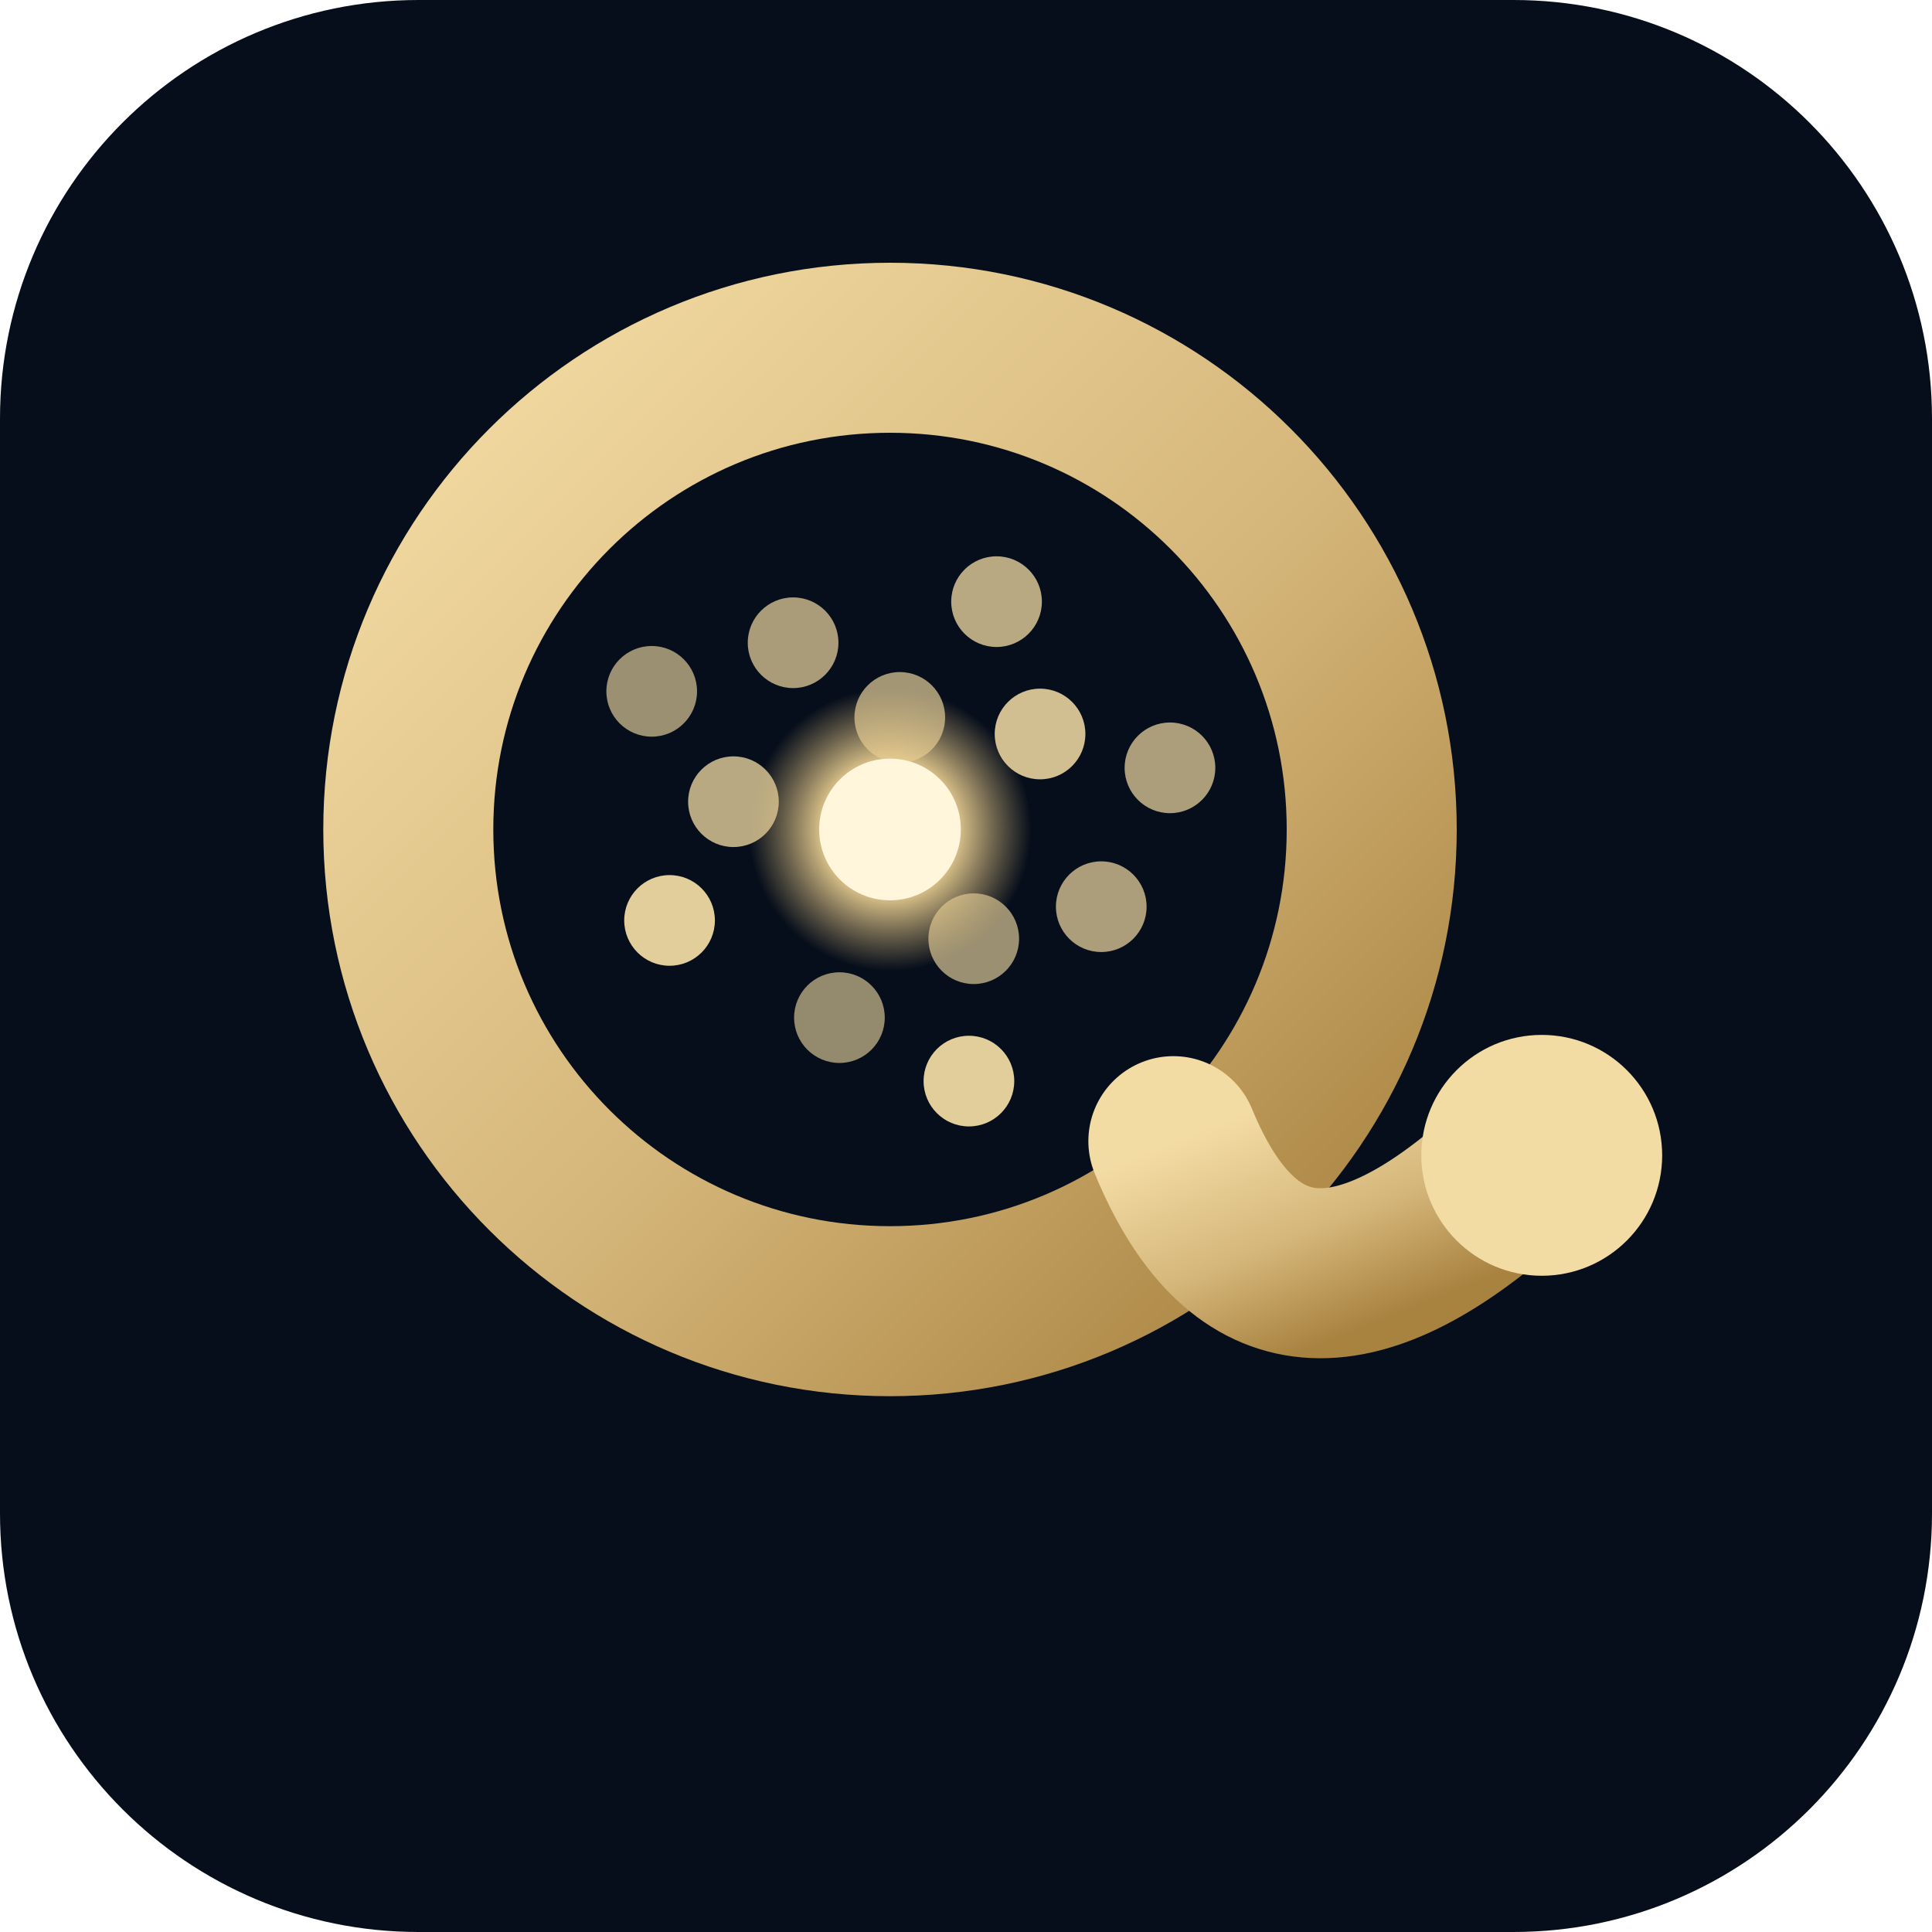
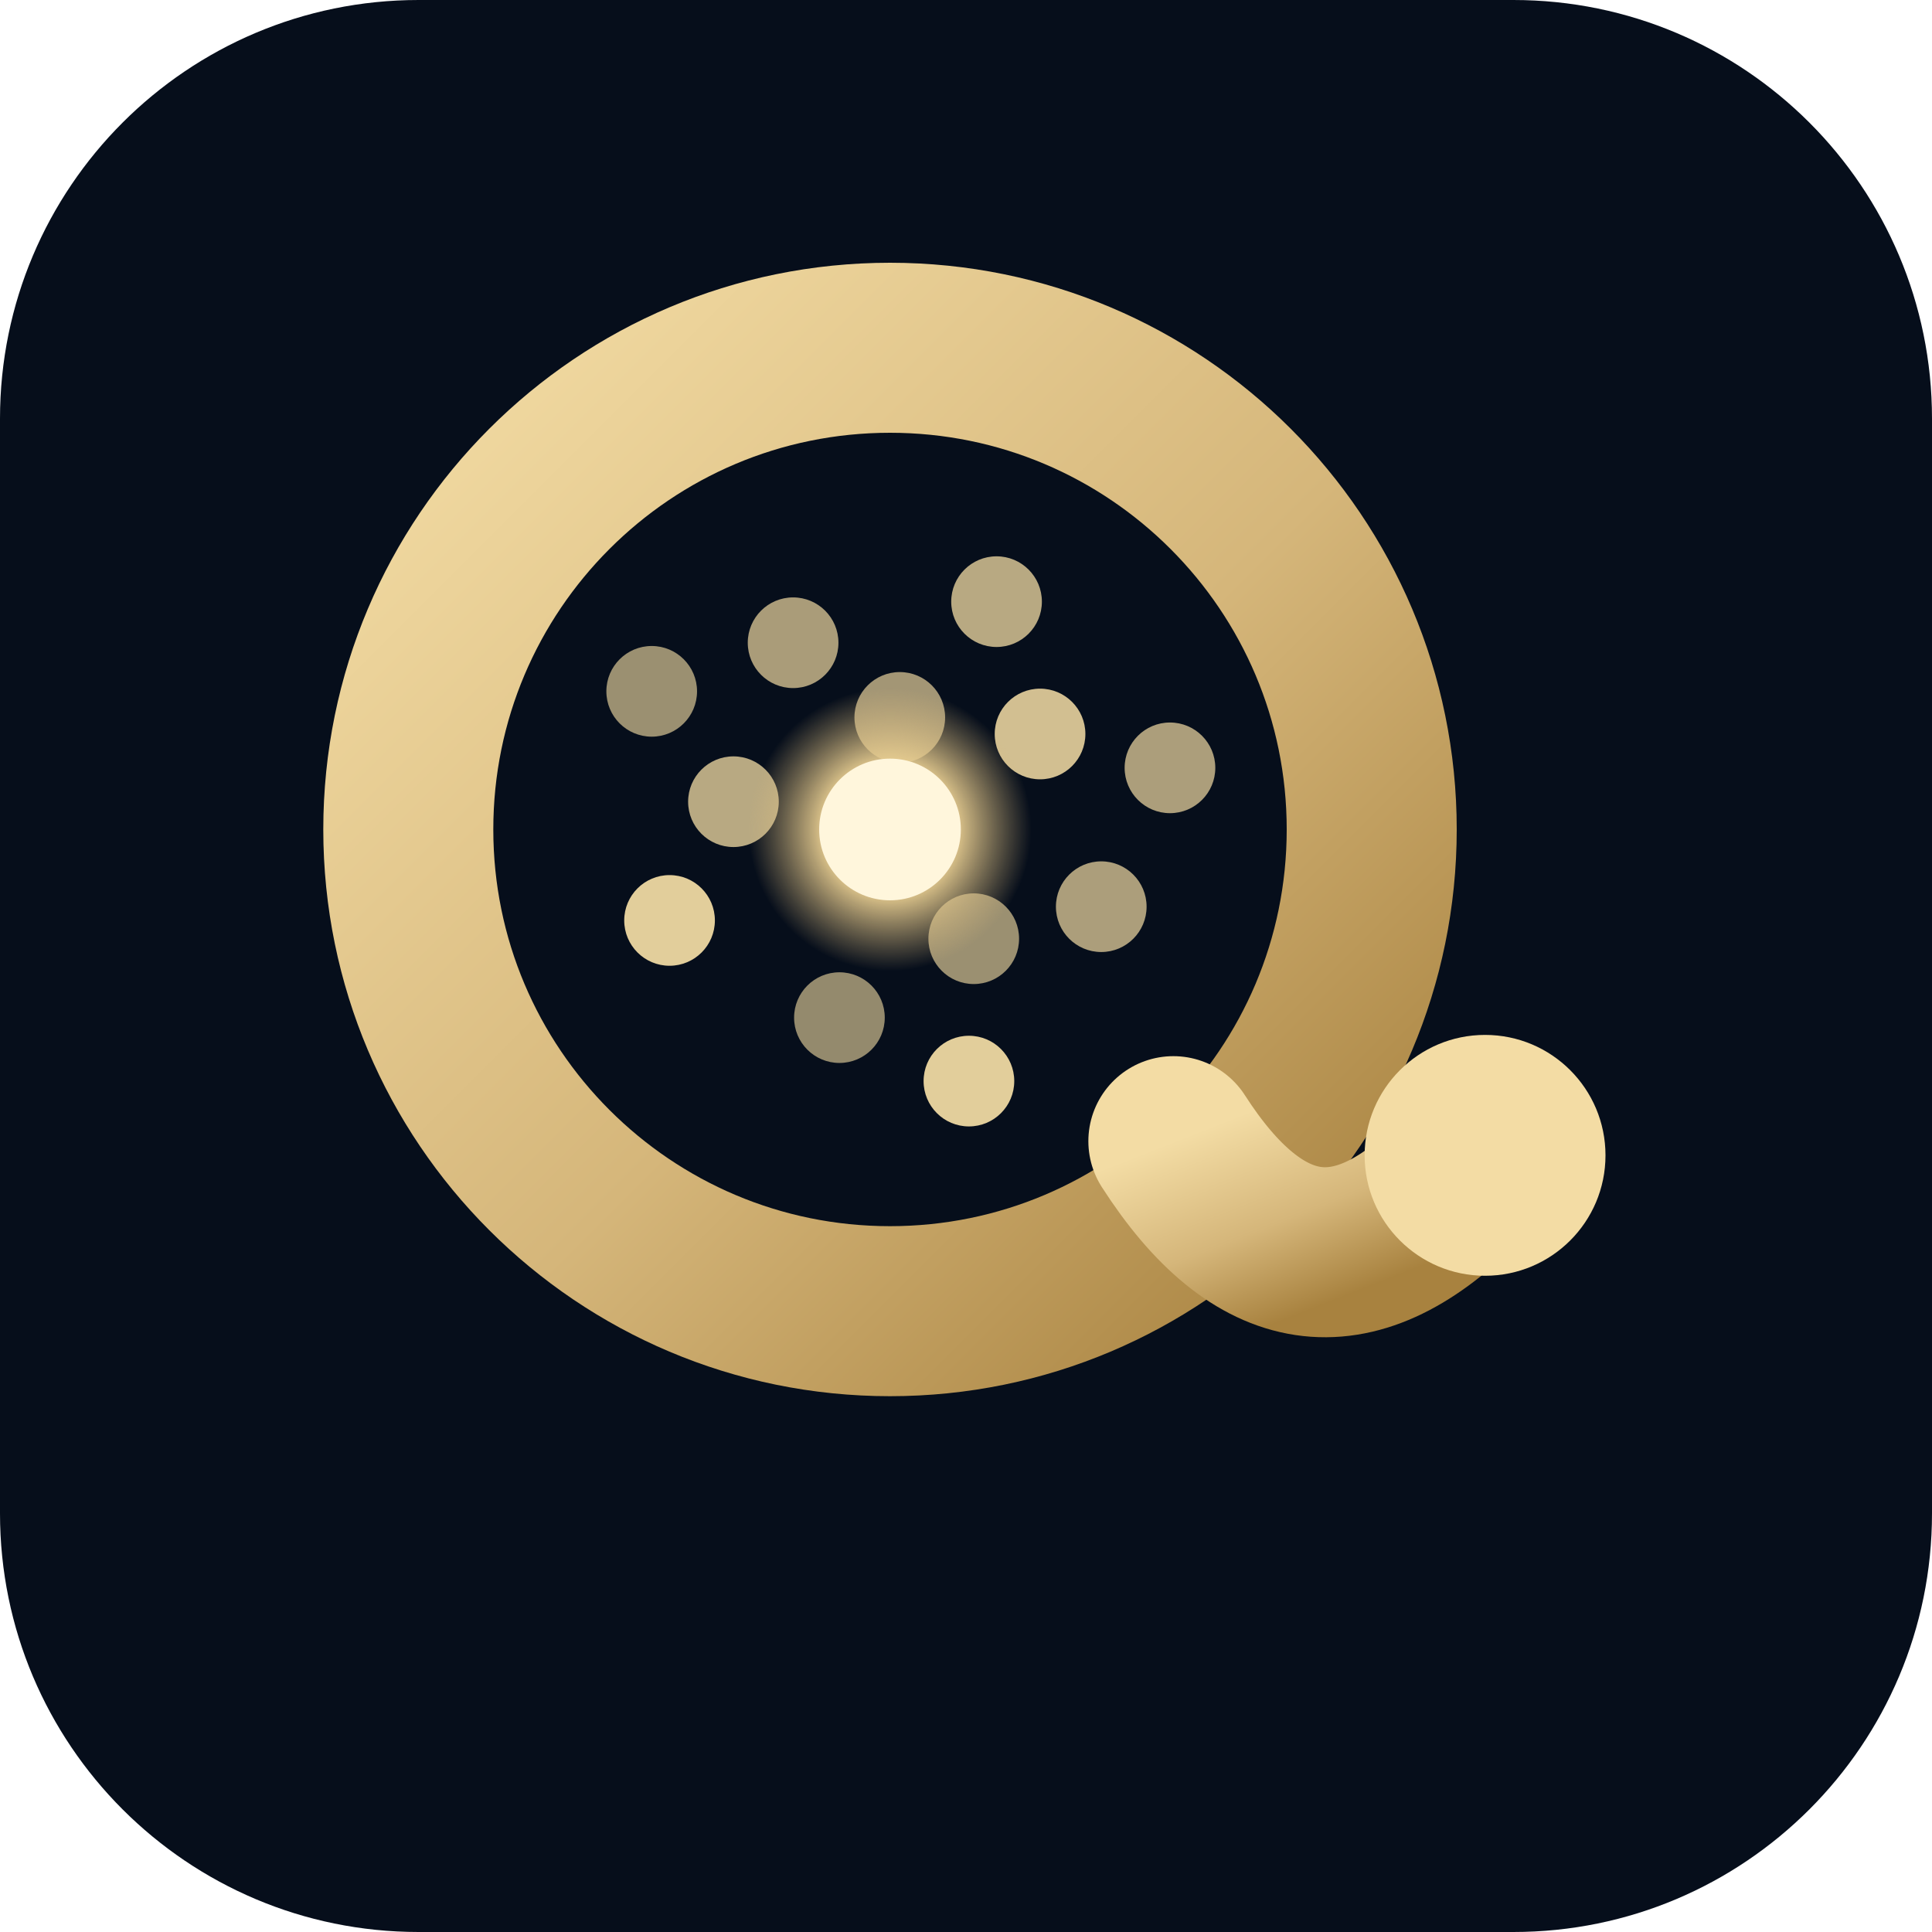
<svg xmlns="http://www.w3.org/2000/svg" viewBox="0 0 120 120">
  <defs>
    <linearGradient id="g" x1="0" y1="0" x2="1" y2="1">
      <stop offset="0" stop-color="#f3dca4" />
      <stop offset=".55" stop-color="#d5b67a" />
      <stop offset="1" stop-color="#a8823f" />
    </linearGradient>
    <radialGradient id="p">
      <stop offset="0" stop-color="#fff6dc" />
      <stop offset=".45" stop-color="#e9cf92" />
      <stop offset="1" stop-color="#d5b67a" stop-opacity="0" />
    </radialGradient>
  </defs>
  <rect width="120" height="120" rx="26" fill="#060e1b" />
  <g transform="translate(6 4) scale(.88)">
    <circle cx="56" cy="54" r="34" fill="none" stroke="url(#g)" stroke-width="12" />
    <circle cx="56.69" cy="46.09" r="3.2" fill="#f3dca4" fill-opacity="0.66" />
    <circle cx="61.91" cy="61.71" r="3.2" fill="#f3dca4" fill-opacity="0.63" />
    <circle cx="44.95" cy="52.04" r="3.2" fill="#f3dca4" fill-opacity="0.75" />
    <circle cx="66.59" cy="47.26" r="3.2" fill="#f3dca4" fill-opacity="0.86" />
    <circle cx="52.43" cy="67.28" r="3.2" fill="#f3dca4" fill-opacity="0.60" />
    <circle cx="49.16" cy="40.82" r="3.2" fill="#f3dca4" fill-opacity="0.69" />
    <circle cx="70.91" cy="59.45" r="3.2" fill="#f3dca4" fill-opacity="0.70" />
    <circle cx="40.44" cy="60.42" r="3.2" fill="#f3dca4" fill-opacity="0.93" />
    <circle cx="63.52" cy="37.92" r="3.2" fill="#f3dca4" fill-opacity="0.75" />
    <circle cx="61.57" cy="71.76" r="3.2" fill="#f3dca4" fill-opacity="0.93" />
    <circle cx="39.18" cy="44.25" r="3.2" fill="#f3dca4" fill-opacity="0.63" />
    <circle cx="75.76" cy="49.65" r="3.2" fill="#f3dca4" fill-opacity="0.70" />
    <circle cx="56" cy="54" r="10" fill="url(#p)" />
    <circle cx="56" cy="54" r="5" fill="#fff6dc" />
-     <path d="M76 76 Q83 93 99 79" fill="none" stroke="url(#g)" stroke-width="12" stroke-linecap="round" />
-     <circle cx="102" cy="77" r="8.5" fill="#f3dca4" />
+     <path d="M76 76 Q85 90 96 79" fill="none" stroke="url(#g)" stroke-width="12" stroke-linecap="round" />
+     <circle cx="98" cy="77" r="8.5" fill="#f3dca4" />
  </g>
</svg>
